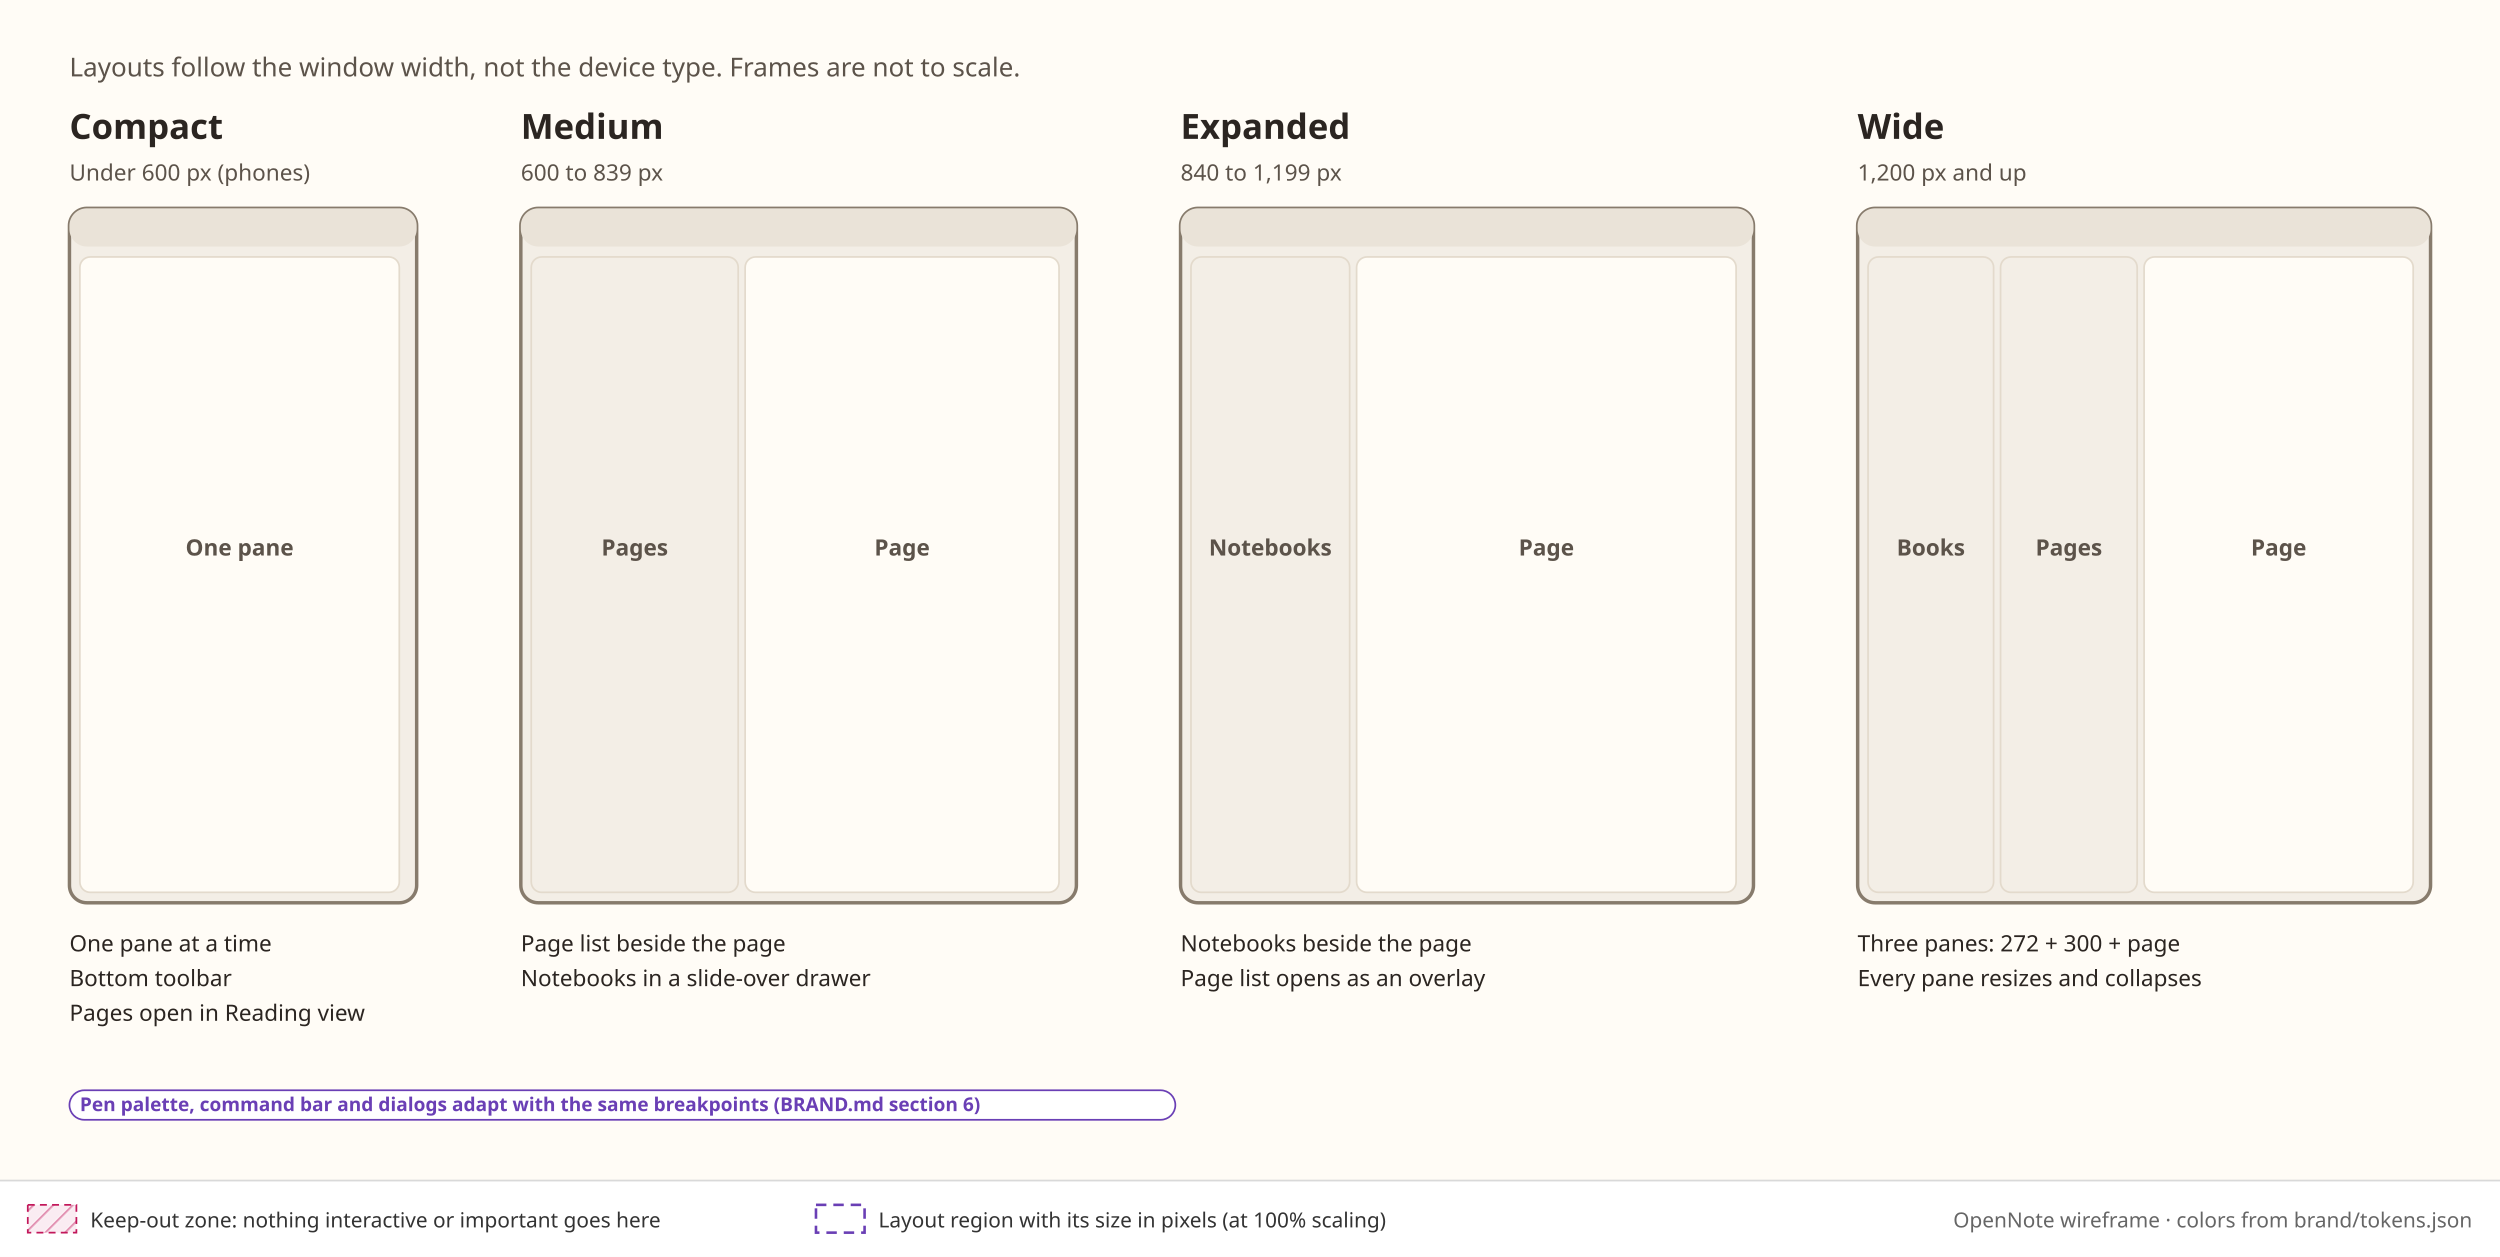
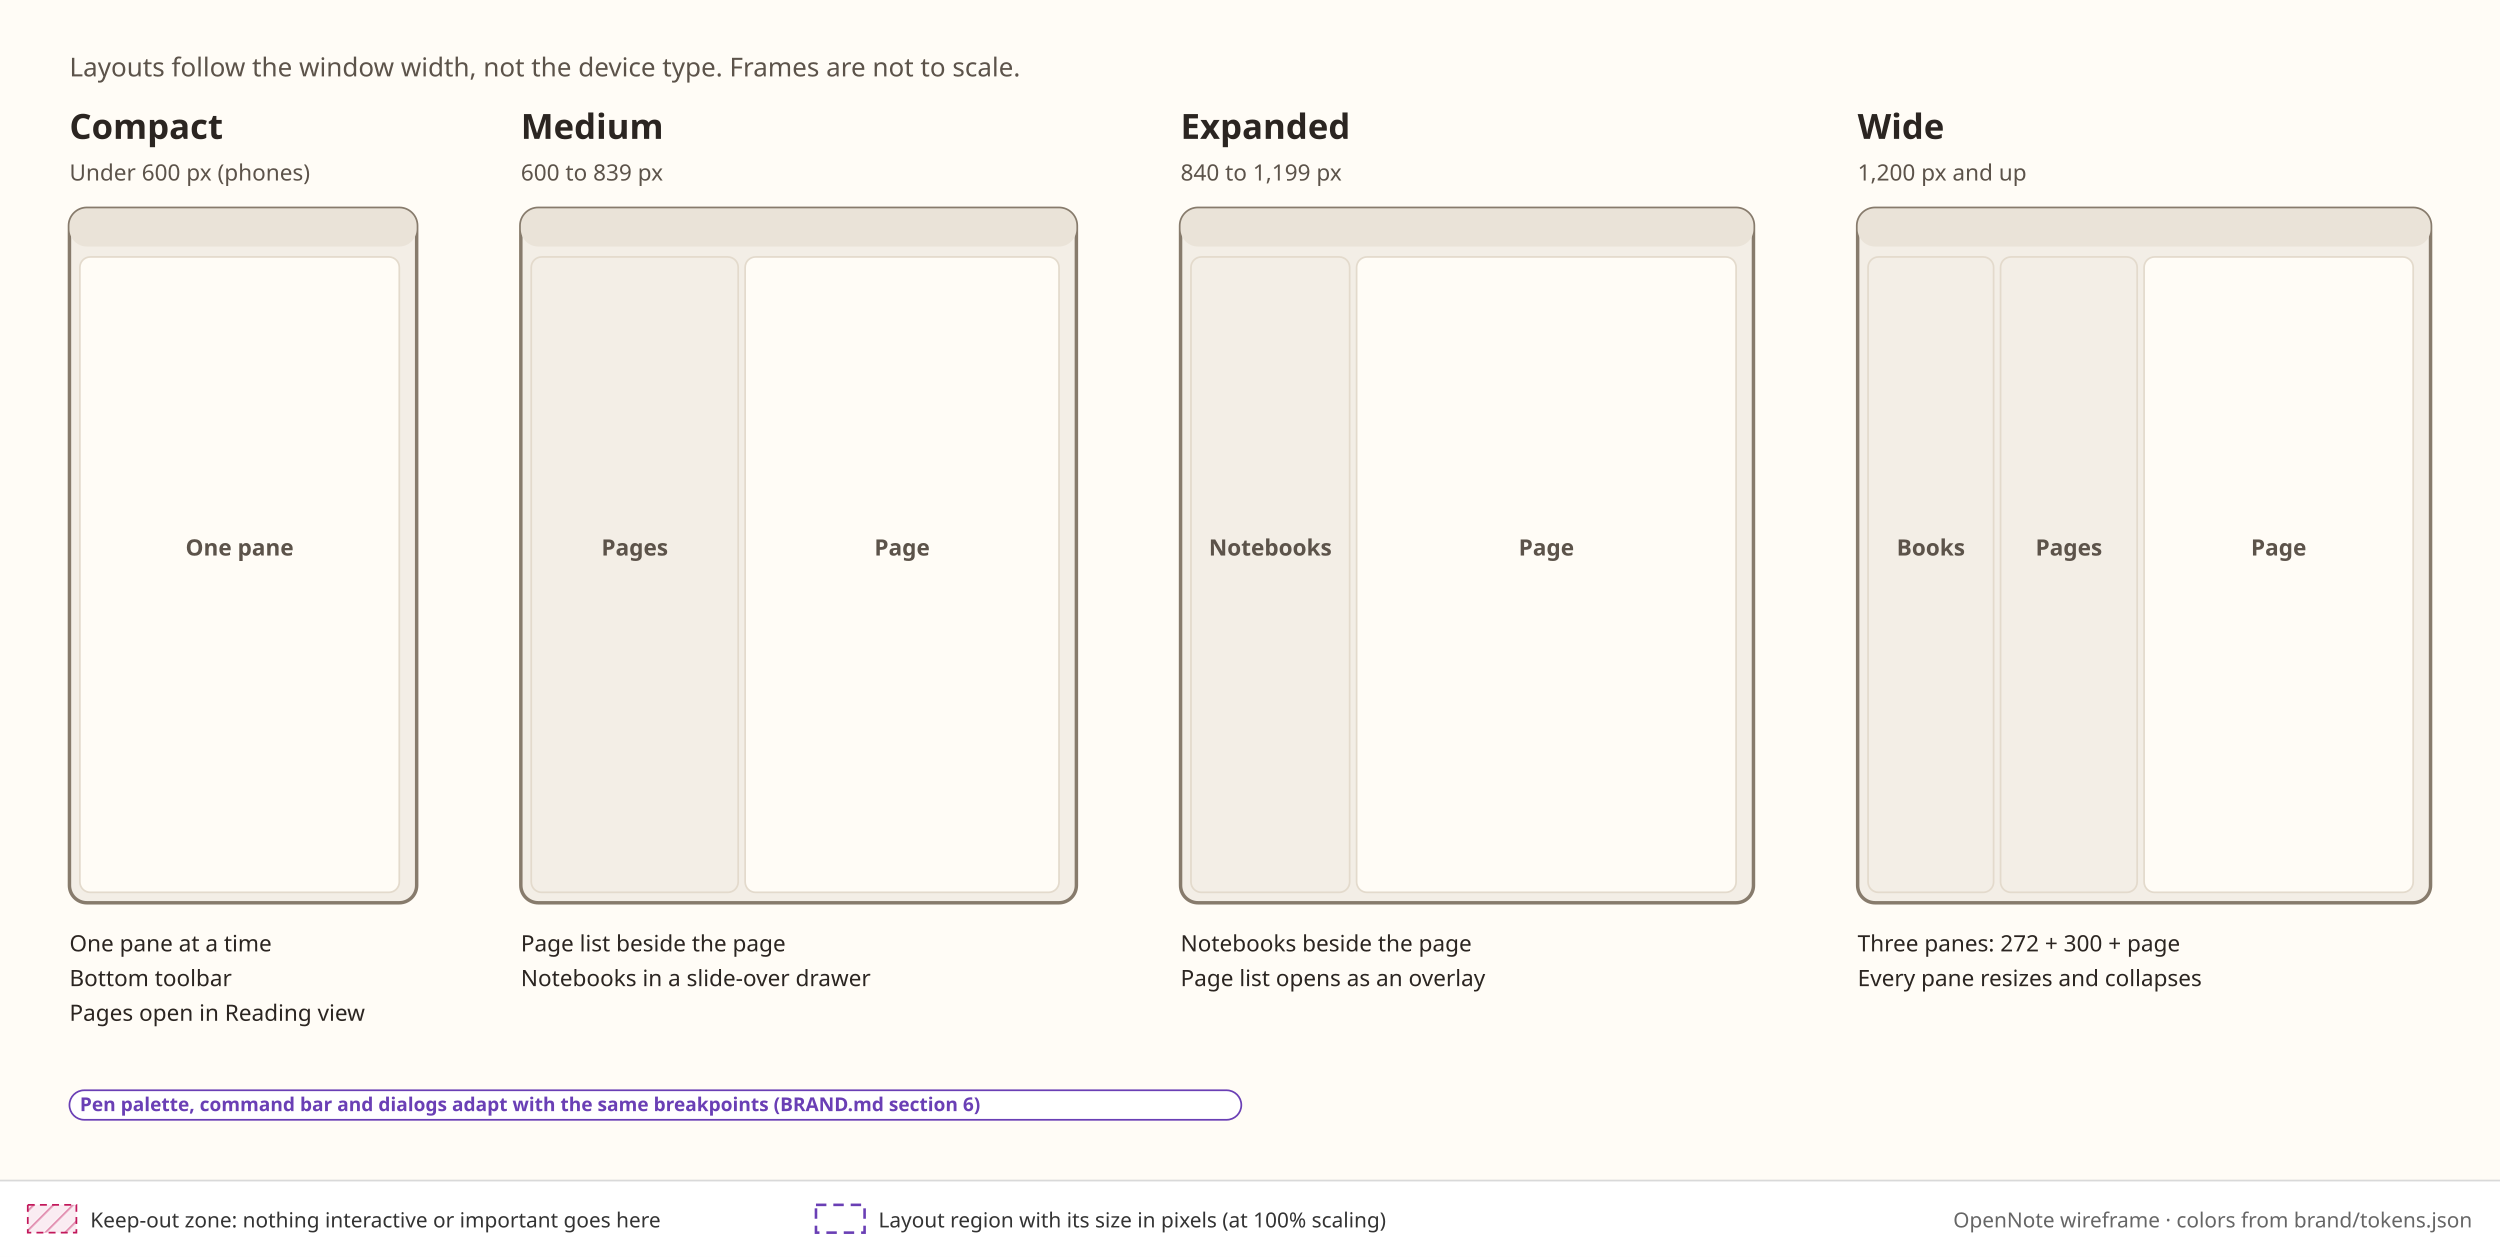
<svg xmlns="http://www.w3.org/2000/svg" viewBox="0 0 1440 724" width="1440" height="724" role="img">
  <defs>
    <pattern id="hatch" width="8" height="8" patternUnits="userSpaceOnUse" patternTransform="rotate(45)">
      <rect width="8" height="8" fill="#C2185B" fill-opacity="0.08" />
      <line x1="0" y1="0" x2="0" y2="8" stroke="#C2185B" stroke-opacity="0.45" stroke-width="2" />
    </pattern>
    <filter id="shadow" x="-10%" y="-10%" width="120%" height="130%">
      <feDropShadow dx="0" dy="4" stdDeviation="6" flood-color="#2B2521" flood-opacity="0.16" />
    </filter>
  </defs>
  <rect x="0" y="0" width="1440" height="680" rx="0" fill="#FFFCF6" />
  <text x="40" y="44" font-size="15" font-weight="400" fill="#5C534A" text-anchor="start" font-family="'Atkinson Hyperlegible Next', 'Segoe UI', system-ui, sans-serif">Layouts follow the window width, not the device type. Frames are not to scale.</text>
  <text x="40" y="80" font-size="20" font-weight="600" fill="#2B2521" text-anchor="start" font-family="'Atkinson Hyperlegible Next', 'Segoe UI', system-ui, sans-serif">Compact</text>
  <text x="40" y="104" font-size="13" font-weight="400" fill="#5C534A" text-anchor="start" font-family="'Atkinson Hyperlegible Next', 'Segoe UI', system-ui, sans-serif">Under 600 px (phones)</text>
  <rect x="40" y="120" width="200" height="400" rx="10" fill="#F3EEE6" stroke="#877B6C" stroke-width="2" />
  <rect x="40" y="120" width="200" height="22" rx="10" fill="#EAE3D8" />
  <rect x="46" y="148" width="184" height="366" rx="6" fill="#FFFCF6" stroke="#E3DACC" stroke-width="1" />
  <text x="138" y="320" font-size="13" font-weight="600" fill="#5C534A" text-anchor="middle" font-family="'Atkinson Hyperlegible Next', 'Segoe UI', system-ui, sans-serif">One pane</text>
  <text x="40" y="548" font-size="13" font-weight="400" fill="#2B2521" text-anchor="start" font-family="'Atkinson Hyperlegible Next', 'Segoe UI', system-ui, sans-serif">One pane at a time</text>
  <text x="40" y="568" font-size="13" font-weight="400" fill="#2B2521" text-anchor="start" font-family="'Atkinson Hyperlegible Next', 'Segoe UI', system-ui, sans-serif">Bottom toolbar</text>
  <text x="40" y="588" font-size="13" font-weight="400" fill="#2B2521" text-anchor="start" font-family="'Atkinson Hyperlegible Next', 'Segoe UI', system-ui, sans-serif">Pages open in Reading view</text>
  <text x="300" y="80" font-size="20" font-weight="600" fill="#2B2521" text-anchor="start" font-family="'Atkinson Hyperlegible Next', 'Segoe UI', system-ui, sans-serif">Medium</text>
  <text x="300" y="104" font-size="13" font-weight="400" fill="#5C534A" text-anchor="start" font-family="'Atkinson Hyperlegible Next', 'Segoe UI', system-ui, sans-serif">600 to 839 px</text>
  <rect x="300" y="120" width="320" height="400" rx="10" fill="#F3EEE6" stroke="#877B6C" stroke-width="2" />
  <rect x="300" y="120" width="320" height="22" rx="10" fill="#EAE3D8" />
  <rect x="306" y="148" width="119.2" height="366" rx="6" fill="#F3EEE6" stroke="#E3DACC" stroke-width="1" />
  <text x="365.6" y="320" font-size="13" font-weight="600" fill="#5C534A" text-anchor="middle" font-family="'Atkinson Hyperlegible Next', 'Segoe UI', system-ui, sans-serif">Pages</text>
  <rect x="429.2" y="148" width="180.8" height="366" rx="6" fill="#FFFCF6" stroke="#E3DACC" stroke-width="1" />
  <text x="519.6" y="320" font-size="13" font-weight="600" fill="#5C534A" text-anchor="middle" font-family="'Atkinson Hyperlegible Next', 'Segoe UI', system-ui, sans-serif">Page</text>
  <text x="300" y="548" font-size="13" font-weight="400" fill="#2B2521" text-anchor="start" font-family="'Atkinson Hyperlegible Next', 'Segoe UI', system-ui, sans-serif">Page list beside the page</text>
  <text x="300" y="568" font-size="13" font-weight="400" fill="#2B2521" text-anchor="start" font-family="'Atkinson Hyperlegible Next', 'Segoe UI', system-ui, sans-serif">Notebooks in a slide-over drawer</text>
  <text x="680" y="80" font-size="20" font-weight="600" fill="#2B2521" text-anchor="start" font-family="'Atkinson Hyperlegible Next', 'Segoe UI', system-ui, sans-serif">Expanded</text>
  <text x="680" y="104" font-size="13" font-weight="400" fill="#5C534A" text-anchor="start" font-family="'Atkinson Hyperlegible Next', 'Segoe UI', system-ui, sans-serif">840 to 1,199 px</text>
  <rect x="680" y="120" width="330" height="400" rx="10" fill="#F3EEE6" stroke="#877B6C" stroke-width="2" />
  <rect x="680" y="120" width="330" height="22" rx="10" fill="#EAE3D8" />
  <rect x="686" y="148" width="91.4" height="366" rx="6" fill="#F3EEE6" stroke="#E3DACC" stroke-width="1" />
  <text x="731.7" y="320" font-size="13" font-weight="600" fill="#5C534A" text-anchor="middle" font-family="'Atkinson Hyperlegible Next', 'Segoe UI', system-ui, sans-serif">Notebooks</text>
  <rect x="781.4" y="148" width="218.6" height="366" rx="6" fill="#FFFCF6" stroke="#E3DACC" stroke-width="1" />
  <text x="890.7" y="320" font-size="13" font-weight="600" fill="#5C534A" text-anchor="middle" font-family="'Atkinson Hyperlegible Next', 'Segoe UI', system-ui, sans-serif">Page</text>
  <text x="680" y="548" font-size="13" font-weight="400" fill="#2B2521" text-anchor="start" font-family="'Atkinson Hyperlegible Next', 'Segoe UI', system-ui, sans-serif">Notebooks beside the page</text>
  <text x="680" y="568" font-size="13" font-weight="400" fill="#2B2521" text-anchor="start" font-family="'Atkinson Hyperlegible Next', 'Segoe UI', system-ui, sans-serif">Page list opens as an overlay</text>
  <text x="1070" y="80" font-size="20" font-weight="600" fill="#2B2521" text-anchor="start" font-family="'Atkinson Hyperlegible Next', 'Segoe UI', system-ui, sans-serif">Wide</text>
  <text x="1070" y="104" font-size="13" font-weight="400" fill="#5C534A" text-anchor="start" font-family="'Atkinson Hyperlegible Next', 'Segoe UI', system-ui, sans-serif">1,200 px and up</text>
  <rect x="1070" y="120" width="330" height="400" rx="10" fill="#F3EEE6" stroke="#877B6C" stroke-width="2" />
  <rect x="1070" y="120" width="330" height="22" rx="10" fill="#EAE3D8" />
  <rect x="1076" y="148" width="72.32" height="366" rx="6" fill="#F3EEE6" stroke="#E3DACC" stroke-width="1" />
  <text x="1112.16" y="320" font-size="13" font-weight="600" fill="#5C534A" text-anchor="middle" font-family="'Atkinson Hyperlegible Next', 'Segoe UI', system-ui, sans-serif">Books</text>
  <rect x="1152.32" y="148" width="78.68" height="366" rx="6" fill="#F3EEE6" stroke="#E3DACC" stroke-width="1" />
  <text x="1191.66" y="320" font-size="13" font-weight="600" fill="#5C534A" text-anchor="middle" font-family="'Atkinson Hyperlegible Next', 'Segoe UI', system-ui, sans-serif">Pages</text>
  <rect x="1235" y="148" width="155" height="366" rx="6" fill="#FFFCF6" stroke="#E3DACC" stroke-width="1" />
  <text x="1312.5" y="320" font-size="13" font-weight="600" fill="#5C534A" text-anchor="middle" font-family="'Atkinson Hyperlegible Next', 'Segoe UI', system-ui, sans-serif">Page</text>
  <text x="1070" y="548" font-size="13" font-weight="400" fill="#2B2521" text-anchor="start" font-family="'Atkinson Hyperlegible Next', 'Segoe UI', system-ui, sans-serif">Three panes: 272 + 300 + page</text>
  <text x="1070" y="568" font-size="13" font-weight="400" fill="#2B2521" text-anchor="start" font-family="'Atkinson Hyperlegible Next', 'Segoe UI', system-ui, sans-serif">Every pane resizes and collapses</text>
-   <rect x="40" y="628" width="637" height="17" rx="8.5" fill="#FFFFFF" stroke="#6A3FB5" stroke-width="1" />
-   <text x="46" y="640" font-size="11" font-weight="600" fill="#6A3FB5" text-anchor="start" font-family="'Atkinson Hyperlegible Next', 'Segoe UI', system-ui, sans-serif">Pen palette, command bar and dialogs adapt with the same breakpoints (BRAND.md section 6)</text>
+   <g data-fit="4" pointer-events="none">
+     <rect x="40" y="628" width="675" height="17" rx="8.5" fill="#FFFFFF" stroke="#6A3FB5" stroke-width="1" />
+     <text x="46" y="640" font-size="11" font-weight="600" fill="#6A3FB5" text-anchor="start" font-family="'Atkinson Hyperlegible Next', 'Segoe UI', system-ui, sans-serif">Pen palette, command bar and dialogs adapt with the same breakpoints (BRAND.md section 6)</text>
+   </g>
  <rect x="0" y="680" width="1440" height="44" rx="0" fill="#FFFFFF" />
  <line x1="0" y1="680" x2="1440" y2="680" stroke="#D9D9D9" />
  <rect x="16" y="694" width="28" height="16" rx="0" fill="url(#hatch)" stroke="#C2185B" stroke-width="1" stroke-dasharray="4 3" />
  <text x="52" y="707" font-size="12" font-weight="400" fill="#333" text-anchor="start" font-family="'Atkinson Hyperlegible Next', 'Segoe UI', system-ui, sans-serif">Keep-out zone: nothing interactive or important goes here</text>
  <rect x="470" y="694" width="28" height="16" rx="0" fill="none" stroke="#6A3FB5" stroke-width="1.5" stroke-dasharray="6 4" />
  <text x="506" y="707" font-size="12" font-weight="400" fill="#333" text-anchor="start" font-family="'Atkinson Hyperlegible Next', 'Segoe UI', system-ui, sans-serif">Layout region with its size in pixels (at 100% scaling)</text>
  <text x="1424" y="707" font-size="12" font-weight="400" fill="#666" text-anchor="end" font-family="'Atkinson Hyperlegible Next', 'Segoe UI', system-ui, sans-serif">OpenNote wireframe · colors from brand/tokens.json</text>
</svg>
